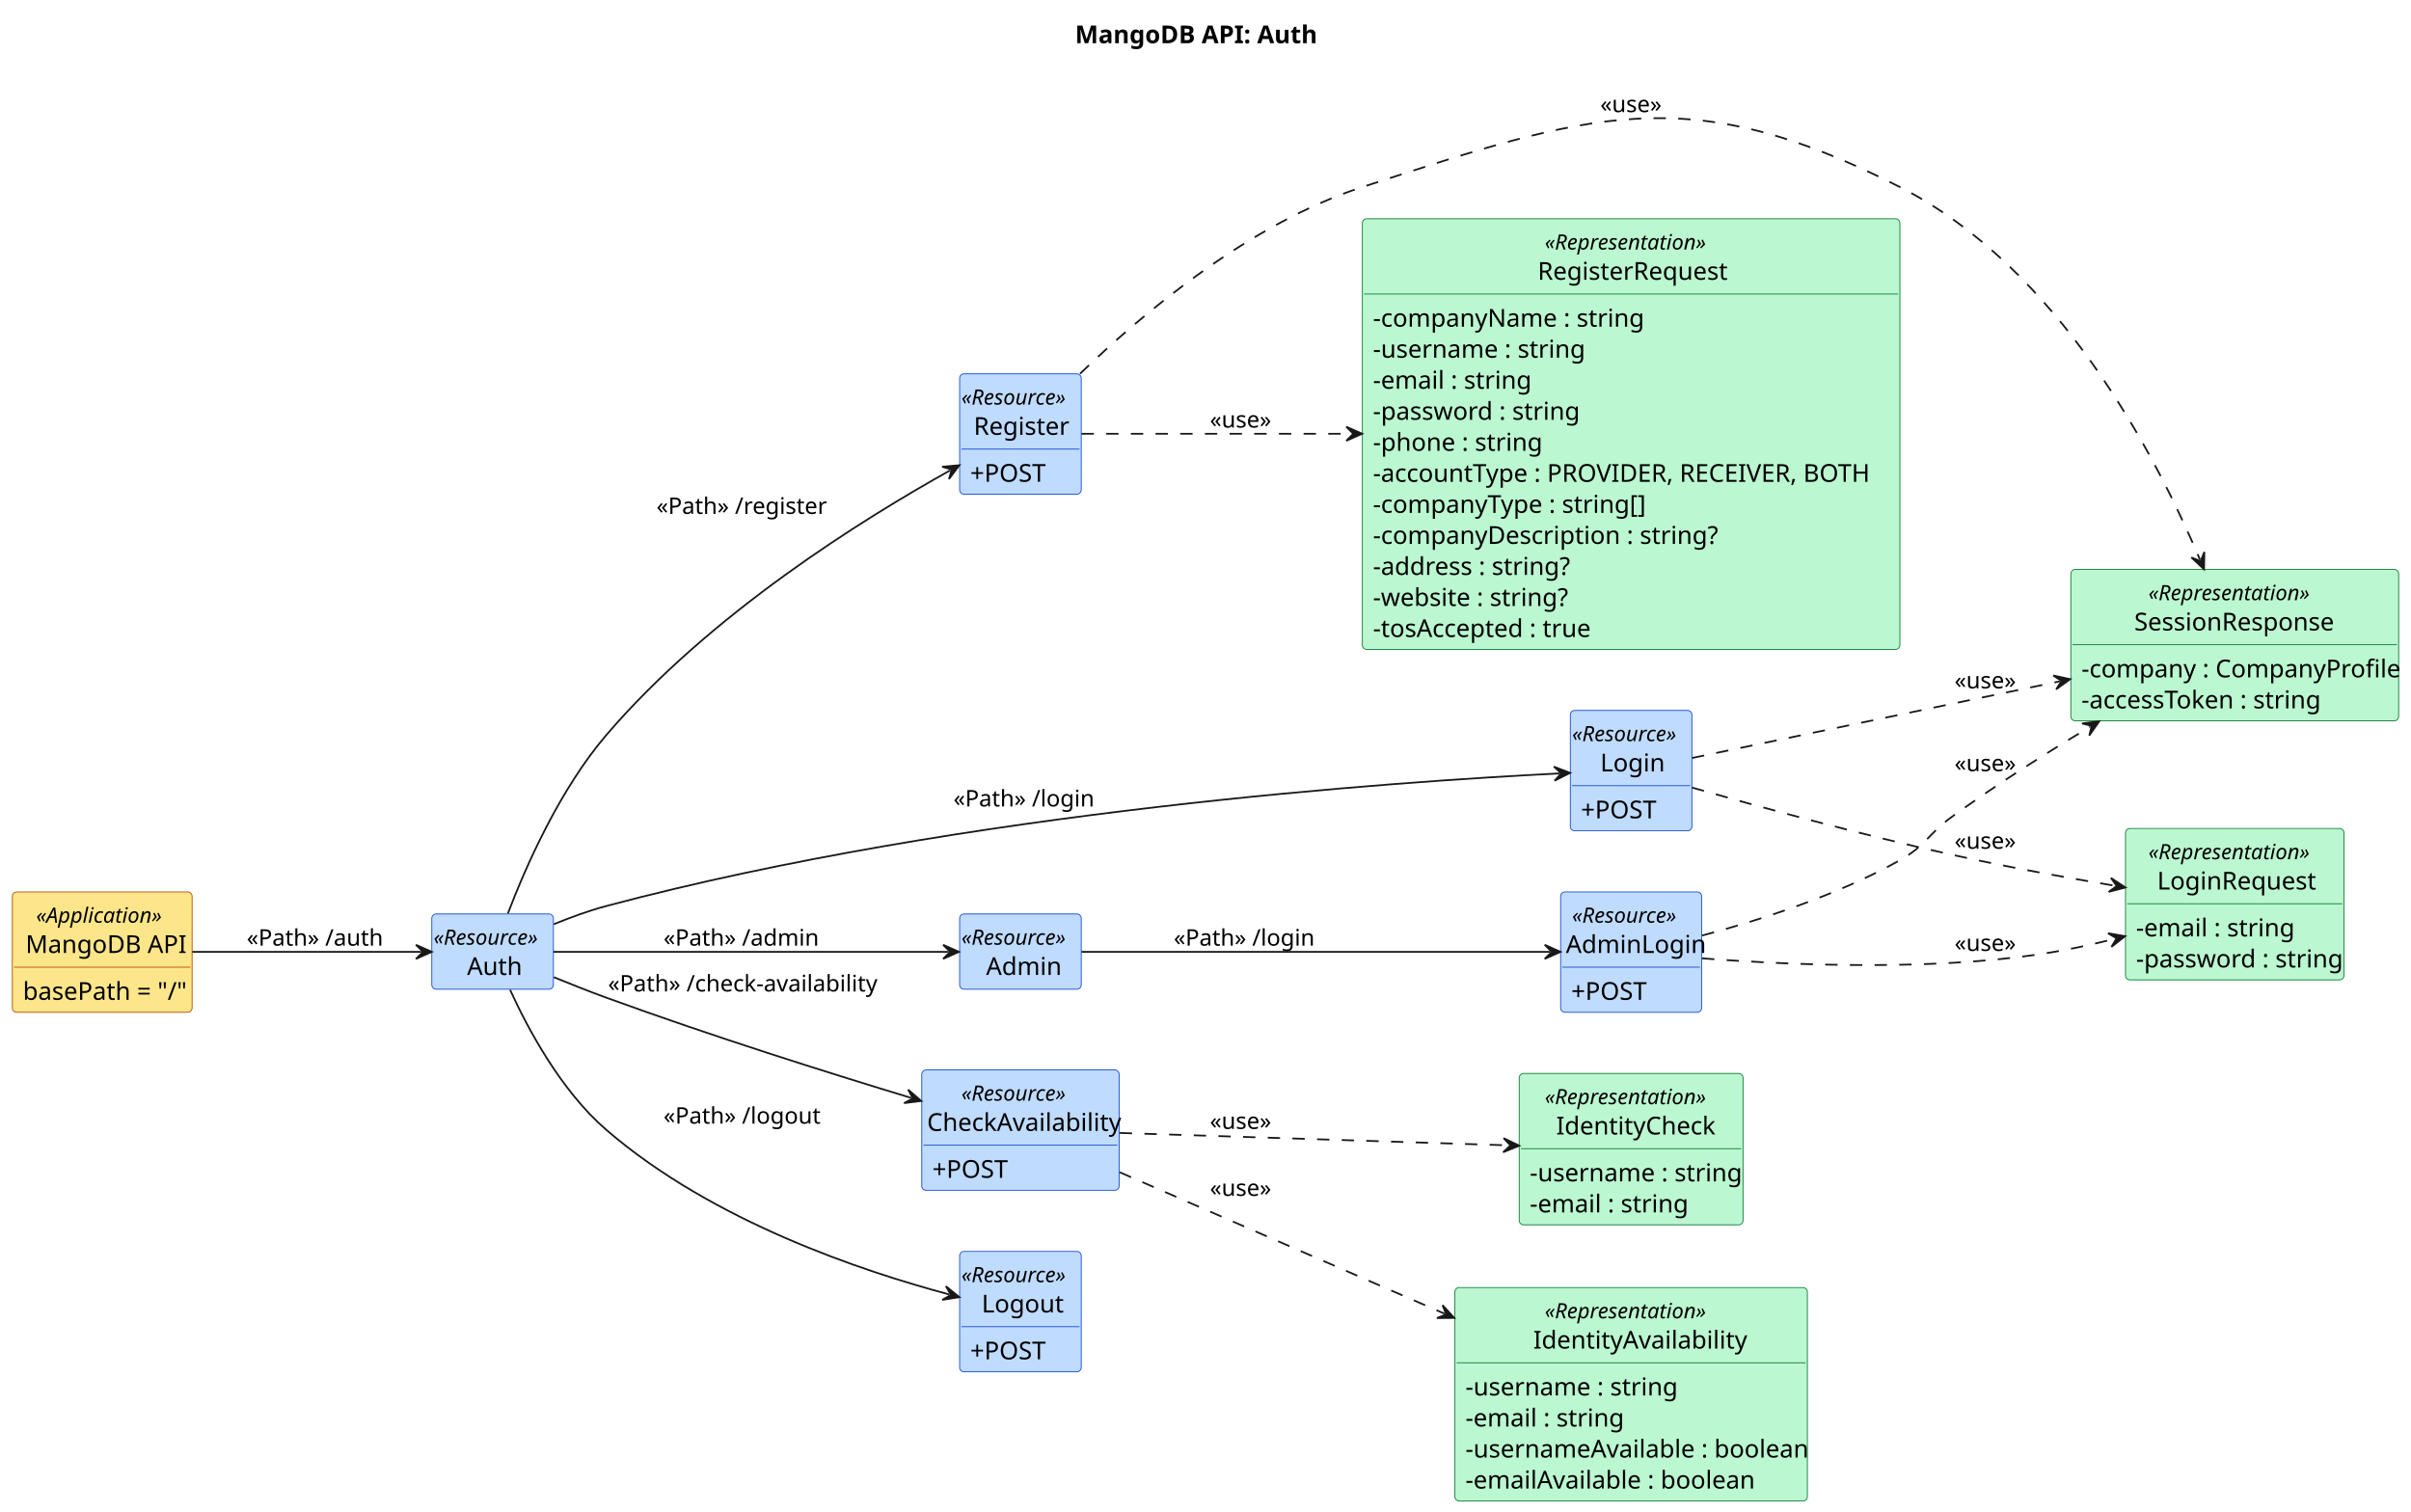
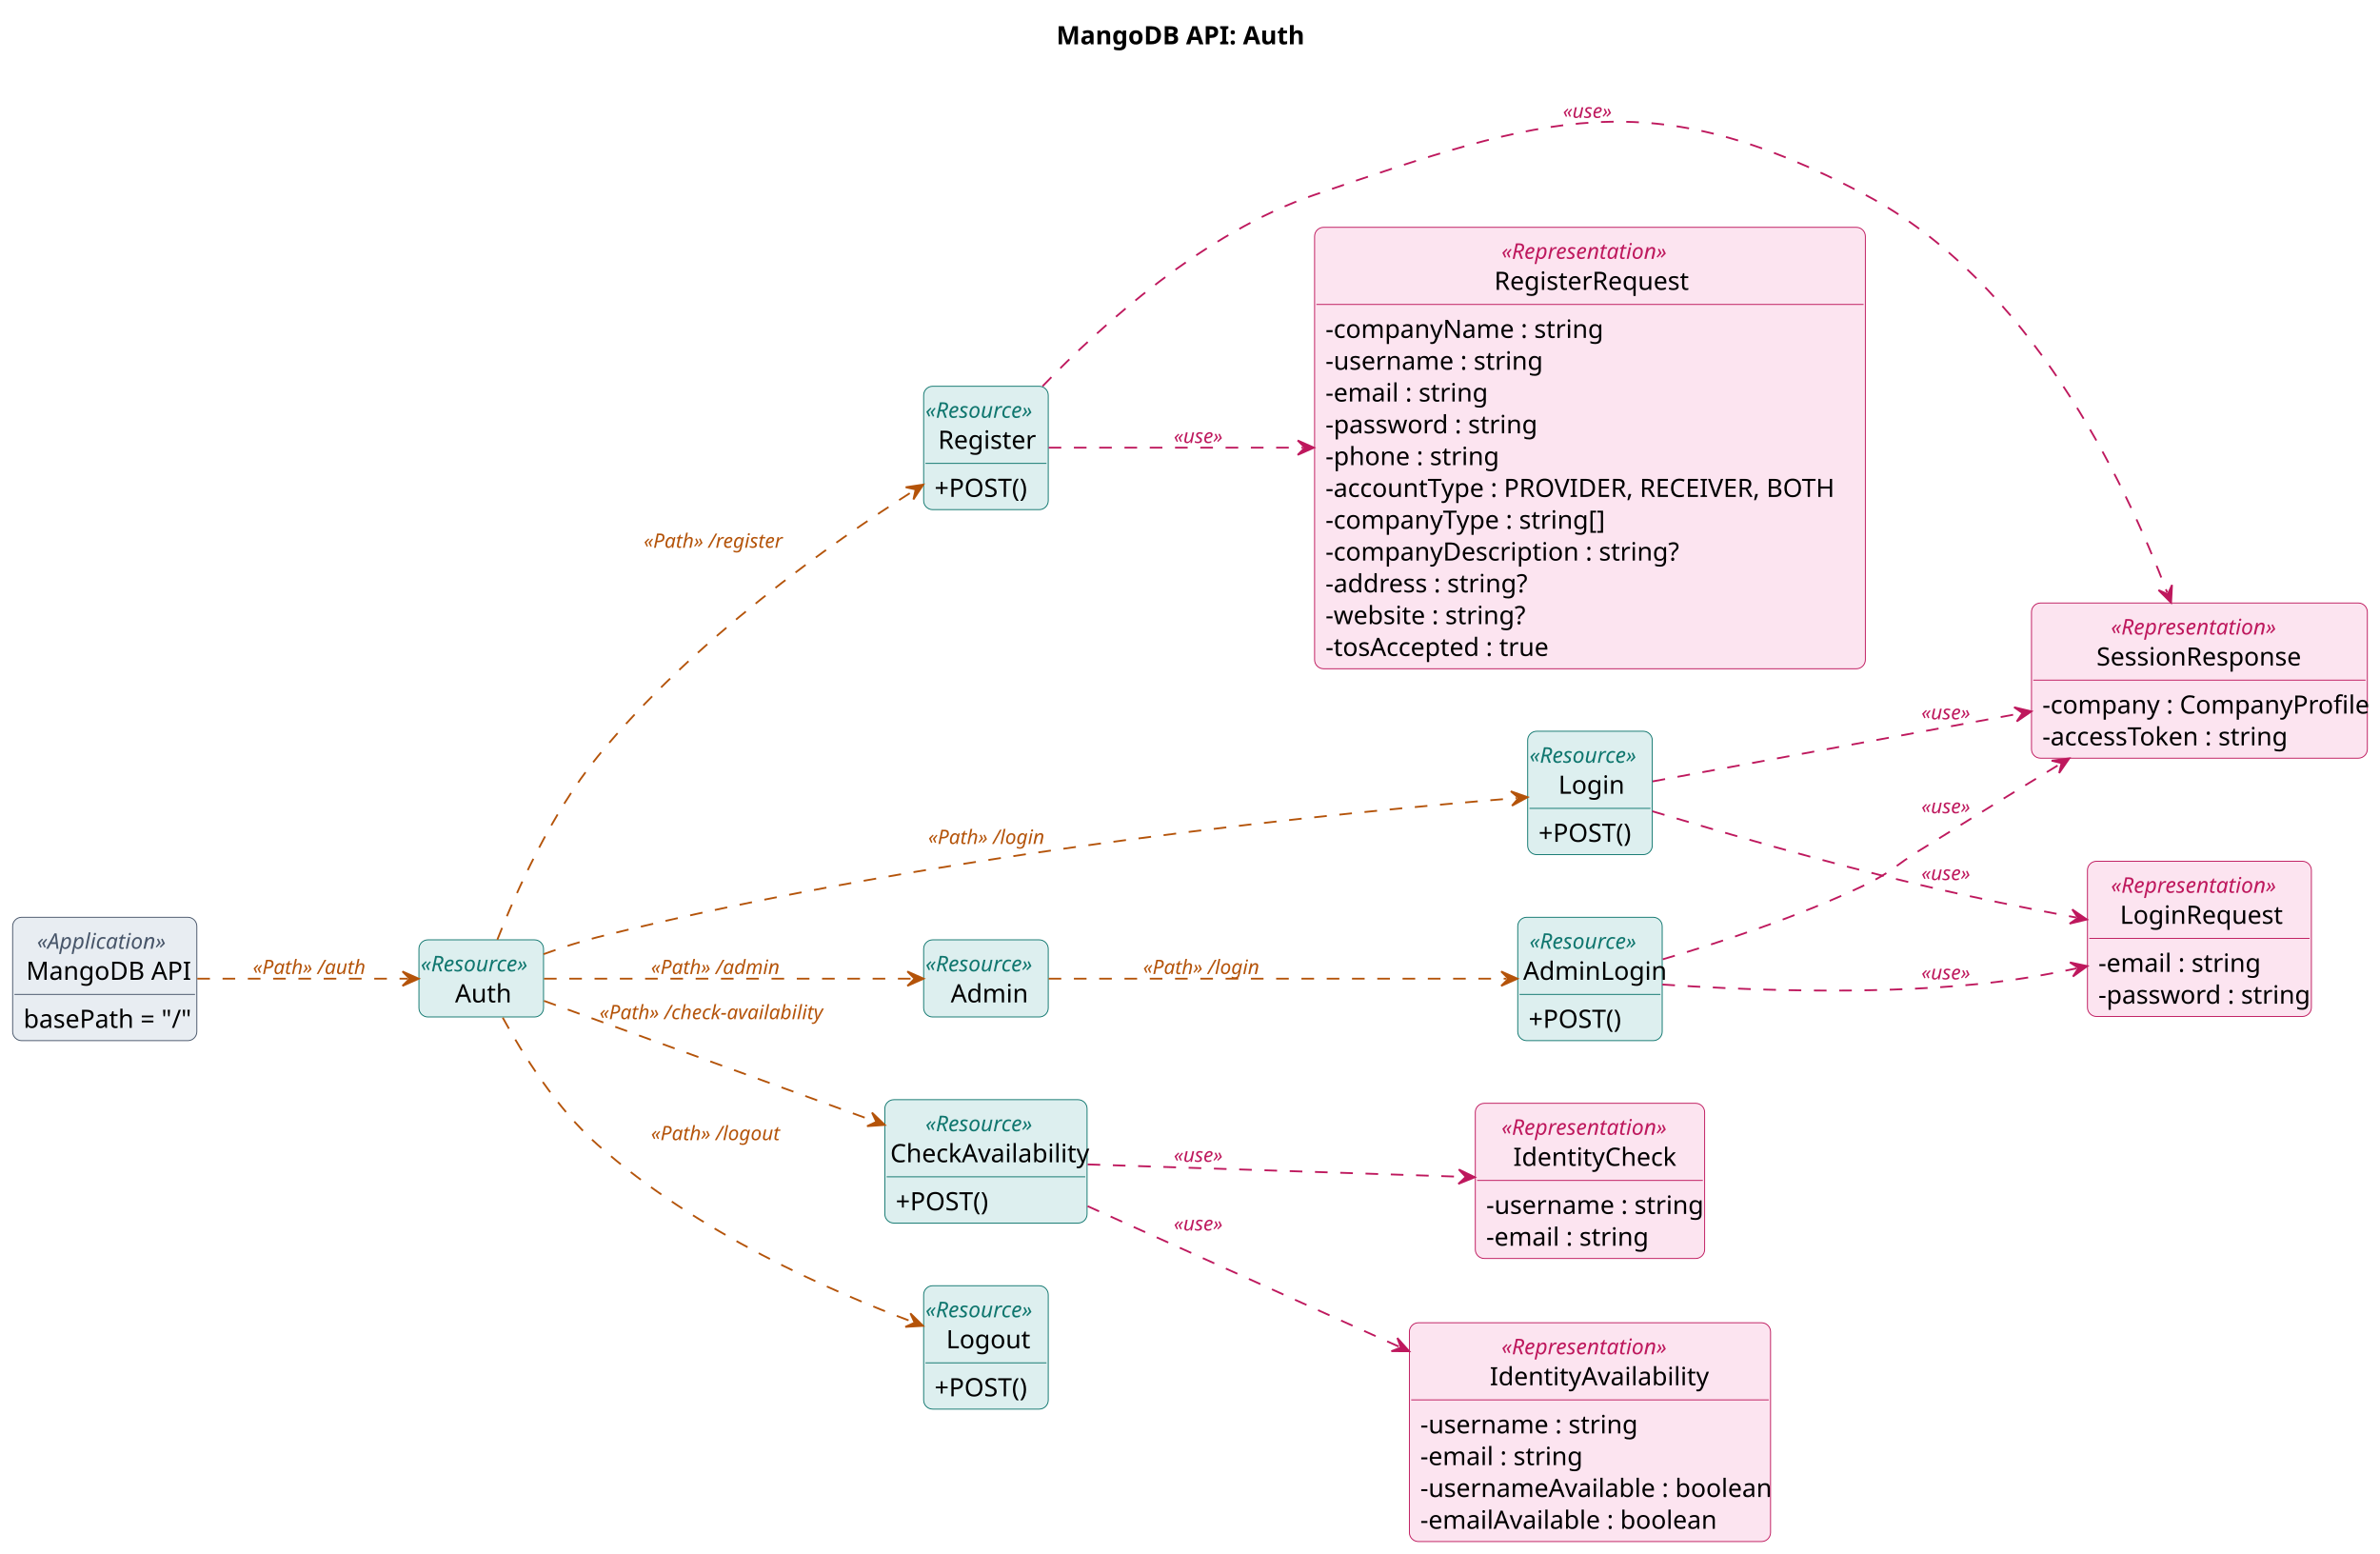
- <svg xmlns="http://www.w3.org/2000/svg" contentStyleType="text/css" height="858px" preserveAspectRatio="none" style="width:1368px;height:858px;background:#FFFFFF;" version="1.1" viewBox="0 0 1368 858" width="1368px" zoomAndPan="magnify">
+ <svg xmlns="http://www.w3.org/2000/svg" contentStyleType="text/css" height="860px" preserveAspectRatio="none" style="width:1318px;height:860px;background:#FFFFFF;" version="1.1" viewBox="0 0 1318 860" width="1318px" zoomAndPan="magnify">
  <defs />
  <g>
-     <text fill="#000000" font-family="sans-serif" font-size="14" font-weight="bold" lengthAdjust="spacing" textLength="134" x="610" y="24.533">MangoDB API: Auth</text>
+     <text fill="#000000" font-family="sans-serif" font-size="14" font-weight="bold" lengthAdjust="spacing" textLength="134" x="585" y="24.533">MangoDB API: Auth</text>
    <g id="elem_API">
-       <rect codeLine="15" fill="#FDE68A" height="68.312" id="API" rx="2.5" ry="2.5" style="stroke:#B45309;stroke-width:0.5;" width="102" x="7" y="506.139" />
-       <text fill="#000000" font-family="sans-serif" font-size="12" font-style="italic" lengthAdjust="spacing" textLength="75" x="20.5" y="523.596">«Application»</text>
-       <text fill="#000000" font-family="sans-serif" font-size="14" lengthAdjust="spacing" textLength="87" x="14.5" y="540.766">MangoDB API</text>
-       <line style="stroke:#B45309;stroke-width:0.5;" x1="8" x2="108" y1="548.842" y2="548.842" />
-       <text fill="#000000" font-family="sans-serif" font-size="14" lengthAdjust="spacing" textLength="90" x="13" y="567.376">basePath = "/"</text>
+       <rect codeLine="23" fill="#E8EDF2" height="68.312" id="API" rx="5" ry="5" style="stroke:#475569;stroke-width:0.5;" width="102" x="7" y="507.859" />
+       <text fill="#475569" font-family="sans-serif" font-size="12" font-style="italic" lengthAdjust="spacing" textLength="75" x="20.5" y="525.316">«Application»</text>
+       <text fill="#000000" font-family="sans-serif" font-size="14" lengthAdjust="spacing" textLength="87" x="14.5" y="542.486">MangoDB API</text>
+       <line style="stroke:#475569;stroke-width:0.5;" x1="8" x2="108" y1="550.562" y2="550.562" />
+       <text fill="#000000" font-family="sans-serif" font-size="14" lengthAdjust="spacing" textLength="90" x="13" y="569.096">basePath = "/"</text>
    </g>
    <g id="elem_Auth">
-       <rect codeLine="18" fill="#BFDBFE" height="42.703" id="Auth" rx="2.5" ry="2.5" style="stroke:#1D4ED8;stroke-width:0.5;" width="69" x="245" y="518.639" />
-       <text fill="#000000" font-family="sans-serif" font-size="12" font-style="italic" lengthAdjust="spacing" textLength="67" x="246" y="536.096">«Resource»</text>
-       <text fill="#000000" font-family="sans-serif" font-size="14" lengthAdjust="spacing" textLength="29" x="265" y="553.266">Auth</text>
+       <rect codeLine="26" fill="#DDEFEF" height="42.703" id="Auth" rx="5" ry="5" style="stroke:#0F766E;stroke-width:0.5;" width="69" x="232" y="520.359" />
+       <text fill="#0F766E" font-family="sans-serif" font-size="12" font-style="italic" lengthAdjust="spacing" textLength="67" x="233" y="537.816">«Resource»</text>
+       <text fill="#000000" font-family="sans-serif" font-size="14" lengthAdjust="spacing" textLength="29" x="252" y="554.986">Auth</text>
    </g>
    <g id="elem_Register">
-       <rect codeLine="19" fill="#BFDBFE" height="68.312" id="Register" rx="2.5" ry="2.5" style="stroke:#1D4ED8;stroke-width:0.5;" width="69" x="544.5" y="212.139" />
-       <text fill="#000000" font-family="sans-serif" font-size="12" font-style="italic" lengthAdjust="spacing" textLength="67" x="545.5" y="229.596">«Resource»</text>
-       <text fill="#000000" font-family="sans-serif" font-size="14" lengthAdjust="spacing" textLength="53" x="552.5" y="246.766">Register</text>
-       <line style="stroke:#1D4ED8;stroke-width:0.5;" x1="545.5" x2="612.5" y1="254.843" y2="254.843" />
-       <text fill="#000000" font-family="sans-serif" font-size="14" lengthAdjust="spacing" textLength="46" x="550.5" y="273.376">+POST</text>
+       <rect codeLine="27" fill="#DDEFEF" height="68.312" id="Register" rx="5" ry="5" style="stroke:#0F766E;stroke-width:0.5;" width="69" x="511.5" y="213.859" />
+       <text fill="#0F766E" font-family="sans-serif" font-size="12" font-style="italic" lengthAdjust="spacing" textLength="67" x="512.5" y="231.316">«Resource»</text>
+       <text fill="#000000" font-family="sans-serif" font-size="14" lengthAdjust="spacing" textLength="53" x="519.5" y="248.486">Register</text>
+       <line style="stroke:#0F766E;stroke-width:0.5;" x1="512.5" x2="579.5" y1="256.562" y2="256.562" />
+       <text fill="#000000" font-family="sans-serif" font-size="14" lengthAdjust="spacing" textLength="56" x="517.5" y="275.096">+POST()</text>
    </g>
    <g id="elem_Login">
-       <rect codeLine="22" fill="#BFDBFE" height="68.312" id="Login" rx="2.5" ry="2.5" style="stroke:#1D4ED8;stroke-width:0.5;" width="69" x="891" y="403.139" />
-       <text fill="#000000" font-family="sans-serif" font-size="12" font-style="italic" lengthAdjust="spacing" textLength="67" x="892" y="420.596">«Resource»</text>
-       <text fill="#000000" font-family="sans-serif" font-size="14" lengthAdjust="spacing" textLength="35" x="908" y="437.766">Login</text>
-       <line style="stroke:#1D4ED8;stroke-width:0.5;" x1="892" x2="959" y1="445.842" y2="445.842" />
-       <text fill="#000000" font-family="sans-serif" font-size="14" lengthAdjust="spacing" textLength="46" x="897" y="464.376">+POST</text>
+       <rect codeLine="30" fill="#DDEFEF" height="68.312" id="Login" rx="5" ry="5" style="stroke:#0F766E;stroke-width:0.5;" width="69" x="846" y="404.859" />
+       <text fill="#0F766E" font-family="sans-serif" font-size="12" font-style="italic" lengthAdjust="spacing" textLength="67" x="847" y="422.316">«Resource»</text>
+       <text fill="#000000" font-family="sans-serif" font-size="14" lengthAdjust="spacing" textLength="35" x="863" y="439.486">Login</text>
+       <line style="stroke:#0F766E;stroke-width:0.5;" x1="847" x2="914" y1="447.562" y2="447.562" />
+       <text fill="#000000" font-family="sans-serif" font-size="14" lengthAdjust="spacing" textLength="56" x="852" y="466.096">+POST()</text>
    </g>
    <g id="elem_AdminAuth">
-       <rect codeLine="25" fill="#BFDBFE" height="42.703" id="AdminAuth" rx="2.5" ry="2.5" style="stroke:#1D4ED8;stroke-width:0.5;" width="69" x="544.5" y="518.639" />
-       <text fill="#000000" font-family="sans-serif" font-size="12" font-style="italic" lengthAdjust="spacing" textLength="67" x="545.5" y="536.096">«Resource»</text>
-       <text fill="#000000" font-family="sans-serif" font-size="14" lengthAdjust="spacing" textLength="39" x="559.5" y="553.266">Admin</text>
+       <rect codeLine="33" fill="#DDEFEF" height="42.703" id="AdminAuth" rx="5" ry="5" style="stroke:#0F766E;stroke-width:0.5;" width="69" x="511.5" y="520.359" />
+       <text fill="#0F766E" font-family="sans-serif" font-size="12" font-style="italic" lengthAdjust="spacing" textLength="67" x="512.5" y="537.816">«Resource»</text>
+       <text fill="#000000" font-family="sans-serif" font-size="14" lengthAdjust="spacing" textLength="39" x="526.5" y="554.986">Admin</text>
    </g>
    <g id="elem_AdminLogin">
-       <rect codeLine="26" fill="#BFDBFE" height="68.312" id="AdminLogin" rx="2.5" ry="2.5" style="stroke:#1D4ED8;stroke-width:0.5;" width="80" x="885.5" y="506.139" />
-       <text fill="#000000" font-family="sans-serif" font-size="12" font-style="italic" lengthAdjust="spacing" textLength="67" x="892" y="523.596">«Resource»</text>
-       <text fill="#000000" font-family="sans-serif" font-size="14" lengthAdjust="spacing" textLength="74" x="888.5" y="540.766">AdminLogin</text>
-       <line style="stroke:#1D4ED8;stroke-width:0.5;" x1="886.5" x2="964.5" y1="548.842" y2="548.842" />
-       <text fill="#000000" font-family="sans-serif" font-size="14" lengthAdjust="spacing" textLength="46" x="891.5" y="567.376">+POST</text>
+       <rect codeLine="34" fill="#DDEFEF" height="68.312" id="AdminLogin" rx="5" ry="5" style="stroke:#0F766E;stroke-width:0.5;" width="80" x="840.5" y="507.859" />
+       <text fill="#0F766E" font-family="sans-serif" font-size="12" font-style="italic" lengthAdjust="spacing" textLength="67" x="847" y="525.316">«Resource»</text>
+       <text fill="#000000" font-family="sans-serif" font-size="14" lengthAdjust="spacing" textLength="74" x="843.5" y="542.486">AdminLogin</text>
+       <line style="stroke:#0F766E;stroke-width:0.5;" x1="841.5" x2="919.5" y1="550.562" y2="550.562" />
+       <text fill="#000000" font-family="sans-serif" font-size="14" lengthAdjust="spacing" textLength="56" x="846.5" y="569.096">+POST()</text>
    </g>
    <g id="elem_CheckAvailability">
-       <rect codeLine="29" fill="#BFDBFE" height="68.312" id="CheckAvailability" rx="2.5" ry="2.5" style="stroke:#1D4ED8;stroke-width:0.5;" width="112" x="523" y="607.139" />
-       <text fill="#000000" font-family="sans-serif" font-size="12" font-style="italic" lengthAdjust="spacing" textLength="67" x="545.5" y="624.596">«Resource»</text>
-       <text fill="#000000" font-family="sans-serif" font-size="14" lengthAdjust="spacing" textLength="106" x="526" y="641.766">CheckAvailability</text>
-       <line style="stroke:#1D4ED8;stroke-width:0.5;" x1="524" x2="634" y1="649.842" y2="649.842" />
-       <text fill="#000000" font-family="sans-serif" font-size="14" lengthAdjust="spacing" textLength="46" x="529" y="668.376">+POST</text>
+       <rect codeLine="37" fill="#DDEFEF" height="68.312" id="CheckAvailability" rx="5" ry="5" style="stroke:#0F766E;stroke-width:0.5;" width="112" x="490" y="608.859" />
+       <text fill="#0F766E" font-family="sans-serif" font-size="12" font-style="italic" lengthAdjust="spacing" textLength="67" x="512.5" y="626.316">«Resource»</text>
+       <text fill="#000000" font-family="sans-serif" font-size="14" lengthAdjust="spacing" textLength="106" x="493" y="643.486">CheckAvailability</text>
+       <line style="stroke:#0F766E;stroke-width:0.5;" x1="491" x2="601" y1="651.562" y2="651.562" />
+       <text fill="#000000" font-family="sans-serif" font-size="14" lengthAdjust="spacing" textLength="56" x="496" y="670.096">+POST()</text>
    </g>
    <g id="elem_Logout">
-       <rect codeLine="32" fill="#BFDBFE" height="68.312" id="Logout" rx="2.5" ry="2.5" style="stroke:#1D4ED8;stroke-width:0.5;" width="69" x="544.5" y="710.139" />
-       <text fill="#000000" font-family="sans-serif" font-size="12" font-style="italic" lengthAdjust="spacing" textLength="67" x="545.5" y="727.596">«Resource»</text>
-       <text fill="#000000" font-family="sans-serif" font-size="14" lengthAdjust="spacing" textLength="44" x="557" y="744.766">Logout</text>
-       <line style="stroke:#1D4ED8;stroke-width:0.5;" x1="545.5" x2="612.5" y1="752.842" y2="752.842" />
-       <text fill="#000000" font-family="sans-serif" font-size="14" lengthAdjust="spacing" textLength="46" x="550.5" y="771.376">+POST</text>
+       <rect codeLine="40" fill="#DDEFEF" height="68.312" id="Logout" rx="5" ry="5" style="stroke:#0F766E;stroke-width:0.5;" width="69" x="511.5" y="711.859" />
+       <text fill="#0F766E" font-family="sans-serif" font-size="12" font-style="italic" lengthAdjust="spacing" textLength="67" x="512.5" y="729.316">«Resource»</text>
+       <text fill="#000000" font-family="sans-serif" font-size="14" lengthAdjust="spacing" textLength="44" x="524" y="746.486">Logout</text>
+       <line style="stroke:#0F766E;stroke-width:0.5;" x1="512.5" x2="579.5" y1="754.562" y2="754.562" />
+       <text fill="#000000" font-family="sans-serif" font-size="14" lengthAdjust="spacing" textLength="56" x="517.5" y="773.096">+POST()</text>
    </g>
    <g id="elem_RegisterRequestRep">
-       <rect codeLine="35" fill="#BBF7D0" height="244.406" id="RegisterRequestRep" rx="2.5" ry="2.5" style="stroke:#15803D;stroke-width:0.5;" width="305" x="773" y="124.139" />
-       <text fill="#000000" font-family="sans-serif" font-size="12" font-style="italic" lengthAdjust="spacing" textLength="98" x="876.5" y="141.596">«Representation»</text>
-       <text fill="#000000" font-family="sans-serif" font-size="14" lengthAdjust="spacing" textLength="106" x="872.5" y="158.766">RegisterRequest</text>
-       <line style="stroke:#15803D;stroke-width:0.5;" x1="774" x2="1077" y1="166.843" y2="166.843" />
-       <text fill="#000000" font-family="sans-serif" font-size="14" lengthAdjust="spacing" textLength="145" x="779" y="185.376">-companyName : string</text>
-       <text fill="#000000" font-family="sans-serif" font-size="14" lengthAdjust="spacing" textLength="115" x="779" y="202.985">-username : string</text>
-       <text fill="#000000" font-family="sans-serif" font-size="14" lengthAdjust="spacing" textLength="85" x="779" y="220.595">-email : string</text>
-       <text fill="#000000" font-family="sans-serif" font-size="14" lengthAdjust="spacing" textLength="112" x="779" y="238.204">-password : string</text>
-       <text fill="#000000" font-family="sans-serif" font-size="14" lengthAdjust="spacing" textLength="92" x="779" y="255.813">-phone : string</text>
-       <text fill="#000000" font-family="sans-serif" font-size="14" lengthAdjust="spacing" textLength="293" x="779" y="273.423">-accountType : PROVIDER, RECEIVER, BOTH</text>
-       <text fill="#000000" font-family="sans-serif" font-size="14" lengthAdjust="spacing" textLength="149" x="779" y="291.032">-companyType : string[]</text>
-       <text fill="#000000" font-family="sans-serif" font-size="14" lengthAdjust="spacing" textLength="188" x="779" y="308.641">-companyDescription : string?</text>
-       <text fill="#000000" font-family="sans-serif" font-size="14" lengthAdjust="spacing" textLength="111" x="779" y="326.251">-address : string?</text>
-       <text fill="#000000" font-family="sans-serif" font-size="14" lengthAdjust="spacing" textLength="107" x="779" y="343.86">-website : string?</text>
-       <text fill="#000000" font-family="sans-serif" font-size="14" lengthAdjust="spacing" textLength="120" x="779" y="361.469">-tosAccepted : true</text>
+       <rect codeLine="43" fill="#FCE4F0" height="244.406" id="RegisterRequestRep" rx="5" ry="5" style="stroke:#BE185D;stroke-width:0.5;" width="305" x="728" y="125.859" />
+       <text fill="#BE185D" font-family="sans-serif" font-size="12" font-style="italic" lengthAdjust="spacing" textLength="98" x="831.5" y="143.316">«Representation»</text>
+       <text fill="#000000" font-family="sans-serif" font-size="14" lengthAdjust="spacing" textLength="106" x="827.5" y="160.486">RegisterRequest</text>
+       <line style="stroke:#BE185D;stroke-width:0.5;" x1="729" x2="1032" y1="168.562" y2="168.562" />
+       <text fill="#000000" font-family="sans-serif" font-size="14" lengthAdjust="spacing" textLength="145" x="734" y="187.096">-companyName : string</text>
+       <text fill="#000000" font-family="sans-serif" font-size="14" lengthAdjust="spacing" textLength="115" x="734" y="204.705">-username : string</text>
+       <text fill="#000000" font-family="sans-serif" font-size="14" lengthAdjust="spacing" textLength="85" x="734" y="222.315">-email : string</text>
+       <text fill="#000000" font-family="sans-serif" font-size="14" lengthAdjust="spacing" textLength="112" x="734" y="239.924">-password : string</text>
+       <text fill="#000000" font-family="sans-serif" font-size="14" lengthAdjust="spacing" textLength="92" x="734" y="257.533">-phone : string</text>
+       <text fill="#000000" font-family="sans-serif" font-size="14" lengthAdjust="spacing" textLength="293" x="734" y="275.143">-accountType : PROVIDER, RECEIVER, BOTH</text>
+       <text fill="#000000" font-family="sans-serif" font-size="14" lengthAdjust="spacing" textLength="149" x="734" y="292.752">-companyType : string[]</text>
+       <text fill="#000000" font-family="sans-serif" font-size="14" lengthAdjust="spacing" textLength="188" x="734" y="310.361">-companyDescription : string?</text>
+       <text fill="#000000" font-family="sans-serif" font-size="14" lengthAdjust="spacing" textLength="111" x="734" y="327.971">-address : string?</text>
+       <text fill="#000000" font-family="sans-serif" font-size="14" lengthAdjust="spacing" textLength="107" x="734" y="345.58">-website : string?</text>
+       <text fill="#000000" font-family="sans-serif" font-size="14" lengthAdjust="spacing" textLength="120" x="734" y="363.19">-tosAccepted : true</text>
    </g>
    <g id="elem_SessionResponseRep">
-       <rect codeLine="48" fill="#BBF7D0" height="85.922" id="SessionResponseRep" rx="2.5" ry="2.5" style="stroke:#15803D;stroke-width:0.5;" width="186" x="1175" y="323.139" />
-       <text fill="#000000" font-family="sans-serif" font-size="12" font-style="italic" lengthAdjust="spacing" textLength="98" x="1219" y="340.596">«Representation»</text>
-       <text fill="#000000" font-family="sans-serif" font-size="14" lengthAdjust="spacing" textLength="114" x="1211" y="357.766">SessionResponse</text>
-       <line style="stroke:#15803D;stroke-width:0.5;" x1="1176" x2="1360" y1="365.842" y2="365.842" />
-       <text fill="#000000" font-family="sans-serif" font-size="14" lengthAdjust="spacing" textLength="174" x="1181" y="384.376">-company : CompanyProfile</text>
-       <text fill="#000000" font-family="sans-serif" font-size="14" lengthAdjust="spacing" textLength="136" x="1181" y="401.985">-accessToken : string</text>
+       <rect codeLine="56" fill="#FCE4F0" height="85.922" id="SessionResponseRep" rx="5" ry="5" style="stroke:#BE185D;stroke-width:0.5;" width="186" x="1125" y="333.859" />
+       <text fill="#BE185D" font-family="sans-serif" font-size="12" font-style="italic" lengthAdjust="spacing" textLength="98" x="1169" y="351.316">«Representation»</text>
+       <text fill="#000000" font-family="sans-serif" font-size="14" lengthAdjust="spacing" textLength="114" x="1161" y="368.486">SessionResponse</text>
+       <line style="stroke:#BE185D;stroke-width:0.5;" x1="1126" x2="1310" y1="376.562" y2="376.562" />
+       <text fill="#000000" font-family="sans-serif" font-size="14" lengthAdjust="spacing" textLength="174" x="1131" y="395.096">-company : CompanyProfile</text>
+       <text fill="#000000" font-family="sans-serif" font-size="14" lengthAdjust="spacing" textLength="136" x="1131" y="412.705">-accessToken : string</text>
    </g>
    <g id="elem_LoginRequestRep">
-       <rect codeLine="52" fill="#BBF7D0" height="85.922" id="LoginRequestRep" rx="2.5" ry="2.5" style="stroke:#15803D;stroke-width:0.5;" width="124" x="1206" y="470.139" />
-       <text fill="#000000" font-family="sans-serif" font-size="12" font-style="italic" lengthAdjust="spacing" textLength="98" x="1219" y="487.596">«Representation»</text>
-       <text fill="#000000" font-family="sans-serif" font-size="14" lengthAdjust="spacing" textLength="88" x="1224" y="504.766">LoginRequest</text>
-       <line style="stroke:#15803D;stroke-width:0.5;" x1="1207" x2="1329" y1="512.842" y2="512.842" />
-       <text fill="#000000" font-family="sans-serif" font-size="14" lengthAdjust="spacing" textLength="85" x="1212" y="531.376">-email : string</text>
-       <text fill="#000000" font-family="sans-serif" font-size="14" lengthAdjust="spacing" textLength="112" x="1212" y="548.985">-password : string</text>
+       <rect codeLine="60" fill="#FCE4F0" height="85.922" id="LoginRequestRep" rx="5" ry="5" style="stroke:#BE185D;stroke-width:0.5;" width="124" x="1156" y="476.859" />
+       <text fill="#BE185D" font-family="sans-serif" font-size="12" font-style="italic" lengthAdjust="spacing" textLength="98" x="1169" y="494.316">«Representation»</text>
+       <text fill="#000000" font-family="sans-serif" font-size="14" lengthAdjust="spacing" textLength="88" x="1174" y="511.486">LoginRequest</text>
+       <line style="stroke:#BE185D;stroke-width:0.5;" x1="1157" x2="1279" y1="519.562" y2="519.562" />
+       <text fill="#000000" font-family="sans-serif" font-size="14" lengthAdjust="spacing" textLength="85" x="1162" y="538.096">-email : string</text>
+       <text fill="#000000" font-family="sans-serif" font-size="14" lengthAdjust="spacing" textLength="112" x="1162" y="555.705">-password : string</text>
    </g>
    <g id="elem_IdentityCheckRep">
-       <rect codeLine="56" fill="#BBF7D0" height="85.922" id="IdentityCheckRep" rx="2.5" ry="2.5" style="stroke:#15803D;stroke-width:0.5;" width="127" x="862" y="609.139" />
-       <text fill="#000000" font-family="sans-serif" font-size="12" font-style="italic" lengthAdjust="spacing" textLength="98" x="876.5" y="626.596">«Representation»</text>
-       <text fill="#000000" font-family="sans-serif" font-size="14" lengthAdjust="spacing" textLength="85" x="883" y="643.766">IdentityCheck</text>
-       <line style="stroke:#15803D;stroke-width:0.5;" x1="863" x2="988" y1="651.842" y2="651.842" />
-       <text fill="#000000" font-family="sans-serif" font-size="14" lengthAdjust="spacing" textLength="115" x="868" y="670.376">-username : string</text>
-       <text fill="#000000" font-family="sans-serif" font-size="14" lengthAdjust="spacing" textLength="85" x="868" y="687.985">-email : string</text>
+       <rect codeLine="64" fill="#FCE4F0" height="85.922" id="IdentityCheckRep" rx="5" ry="5" style="stroke:#BE185D;stroke-width:0.5;" width="127" x="817" y="610.859" />
+       <text fill="#BE185D" font-family="sans-serif" font-size="12" font-style="italic" lengthAdjust="spacing" textLength="98" x="831.5" y="628.316">«Representation»</text>
+       <text fill="#000000" font-family="sans-serif" font-size="14" lengthAdjust="spacing" textLength="85" x="838" y="645.486">IdentityCheck</text>
+       <line style="stroke:#BE185D;stroke-width:0.5;" x1="818" x2="943" y1="653.562" y2="653.562" />
+       <text fill="#000000" font-family="sans-serif" font-size="14" lengthAdjust="spacing" textLength="115" x="823" y="672.096">-username : string</text>
+       <text fill="#000000" font-family="sans-serif" font-size="14" lengthAdjust="spacing" textLength="85" x="823" y="689.705">-email : string</text>
    </g>
    <g id="elem_IdentityAvailabilityRep">
-       <rect codeLine="60" fill="#BBF7D0" height="121.141" id="IdentityAvailabilityRep" rx="2.5" ry="2.5" style="stroke:#15803D;stroke-width:0.5;" width="200" x="825.5" y="730.639" />
-       <text fill="#000000" font-family="sans-serif" font-size="12" font-style="italic" lengthAdjust="spacing" textLength="98" x="876.5" y="748.096">«Representation»</text>
-       <text fill="#000000" font-family="sans-serif" font-size="14" lengthAdjust="spacing" textLength="111" x="870" y="765.266">IdentityAvailability</text>
-       <line style="stroke:#15803D;stroke-width:0.5;" x1="826.5" x2="1024.5" y1="773.342" y2="773.342" />
-       <text fill="#000000" font-family="sans-serif" font-size="14" lengthAdjust="spacing" textLength="115" x="831.5" y="791.876">-username : string</text>
-       <text fill="#000000" font-family="sans-serif" font-size="14" lengthAdjust="spacing" textLength="85" x="831.5" y="809.485">-email : string</text>
-       <text fill="#000000" font-family="sans-serif" font-size="14" lengthAdjust="spacing" textLength="188" x="831.5" y="827.095">-usernameAvailable : boolean</text>
-       <text fill="#000000" font-family="sans-serif" font-size="14" lengthAdjust="spacing" textLength="158" x="831.5" y="844.704">-emailAvailable : boolean</text>
+       <rect codeLine="68" fill="#FCE4F0" height="121.141" id="IdentityAvailabilityRep" rx="5" ry="5" style="stroke:#BE185D;stroke-width:0.5;" width="200" x="780.5" y="732.359" />
+       <text fill="#BE185D" font-family="sans-serif" font-size="12" font-style="italic" lengthAdjust="spacing" textLength="98" x="831.5" y="749.816">«Representation»</text>
+       <text fill="#000000" font-family="sans-serif" font-size="14" lengthAdjust="spacing" textLength="111" x="825" y="766.986">IdentityAvailability</text>
+       <line style="stroke:#BE185D;stroke-width:0.5;" x1="781.5" x2="979.5" y1="775.062" y2="775.062" />
+       <text fill="#000000" font-family="sans-serif" font-size="14" lengthAdjust="spacing" textLength="115" x="786.5" y="793.596">-username : string</text>
+       <text fill="#000000" font-family="sans-serif" font-size="14" lengthAdjust="spacing" textLength="85" x="786.5" y="811.205">-email : string</text>
+       <text fill="#000000" font-family="sans-serif" font-size="14" lengthAdjust="spacing" textLength="188" x="786.5" y="828.814">-usernameAvailable : boolean</text>
+       <text fill="#000000" font-family="sans-serif" font-size="14" lengthAdjust="spacing" textLength="158" x="786.5" y="846.424">-emailAvailable : boolean</text>
    </g>
    <g id="link_API_Auth">
-       <path codeLine="67" d="M109.08,540.139 C150.71,540.139 202.79,540.139 239,540.139 " fill="none" id="API-to-Auth" style="stroke:#181818;stroke-width:1.0;" />
-       <polygon fill="#181818" points="245,540.139,236,536.139,240,540.139,236,544.139,245,540.139" style="stroke:#181818;stroke-width:1.0;" />
-       <text fill="#000000" font-family="sans-serif" font-size="13" lengthAdjust="spacing" textLength="74" x="140" y="536.635">«Path» /auth</text>
+       <path codeLine="75" d="M109.25,541.859 C147.33,541.859 192.62,541.859 225.87,541.859 " fill="none" id="API-to-Auth" style="stroke:#B45309;stroke-width:1.0;stroke-dasharray:7.0,7.0;" />
+       <polygon fill="#B45309" points="231.87,541.859,222.87,537.859,226.87,541.859,222.87,545.859,231.87,541.859" style="stroke:#B45309;stroke-width:1.0;" />
+       <text fill="#B45309" font-family="sans-serif" font-size="11" font-style="italic" lengthAdjust="spacing" textLength="61" x="140" y="539.278">«Path» /auth</text>
    </g>
    <g id="link_Auth_Register">
-       <path codeLine="68" d="M288.19,518.329 C298.14,492.229 317.43,448.169 344,417.139 C403.07,348.159 489.931,294.363 539.121,266.913 " fill="none" id="Auth-to-Register" style="stroke:#181818;stroke-width:1.0;" />
-       <polygon fill="#181818" points="544.36,263.989,534.552,264.882,539.994,266.426,538.45,271.868,544.36,263.989" style="stroke:#181818;stroke-width:1.0;" />
-       <text fill="#000000" font-family="sans-serif" font-size="13" lengthAdjust="spacing" textLength="92" x="372.5" y="291.635">«Path» /register</text>
+       <path codeLine="76" d="M275.42,520.239 C285.6,494.329 305.1,450.459 331,418.859 C384.21,353.939 460.707,300.479 506.237,271.529 " fill="none" id="Auth-to-Register" style="stroke:#B45309;stroke-width:1.0;stroke-dasharray:7.0,7.0;" />
+       <polygon fill="#B45309" points="511.3,268.309,501.559,269.763,507.081,270.992,505.851,276.514,511.3,268.309" style="stroke:#B45309;stroke-width:1.0;" />
+       <text fill="#B45309" font-family="sans-serif" font-size="11" font-style="italic" lengthAdjust="spacing" textLength="78" x="356.5" y="303.278">«Path» /register</text>
    </g>
    <g id="link_Register_RegisterRequestRep">
-       <path codeLine="69" d="M613.66,246.139 C650.91,246.139 707.54,246.139 766.86,246.139 " fill="none" id="Register-to-RegisterRequestRep" style="stroke:#181818;stroke-width:1.0;stroke-dasharray:7.0,7.0;" />
-       <polygon fill="#181818" points="772.86,246.139,763.86,242.139,767.86,246.139,763.86,250.139,772.86,246.139" style="stroke:#181818;stroke-width:1.0;" />
-       <text fill="#000000" font-family="sans-serif" font-size="13" lengthAdjust="spacing" textLength="35" x="686.5" y="242.635">«use»</text>
+       <path codeLine="77" d="M580.71,247.859 C615.63,247.859 666.69,247.859 721.63,247.859 " fill="none" id="Register-to-RegisterRequestRep" style="stroke:#BE185D;stroke-width:1.0;stroke-dasharray:7.0,7.0;" />
+       <polygon fill="#BE185D" points="727.63,247.859,718.63,243.859,722.63,247.859,718.63,251.859,727.63,247.859" style="stroke:#BE185D;stroke-width:1.0;" />
+       <text fill="#BE185D" font-family="sans-serif" font-size="11" font-style="italic" lengthAdjust="spacing" textLength="30" x="650" y="245.278">«use»</text>
    </g>
    <g id="link_Register_SessionResponseRep">
-       <path codeLine="70" d="M612.83,212.059 C648.5,177.719 709.02,126.899 773,106.139 C901.94,64.299 957.21,44.609 1078,106.139 C1167.51,151.729 1222.237,256.226 1248.237,317.536 " fill="none" id="Register-to-SessionResponseRep" style="stroke:#181818;stroke-width:1.0;stroke-dasharray:7.0,7.0;" />
-       <polygon fill="#181818" points="1250.58,323.059,1250.749,313.212,1248.628,318.456,1243.384,316.335,1250.58,323.059" style="stroke:#181818;stroke-width:1.0;" />
-       <text fill="#000000" font-family="sans-serif" font-size="13" lengthAdjust="spacing" textLength="35" x="908" y="63.635">«use»</text>
+       <path codeLine="78" d="M577.35,213.829 C610.45,179.509 666.91,128.729 728,107.859 C856.28,64.039 913.11,44.609 1033,107.859 C1123.71,155.709 1176.068,265.045 1200.158,328.085 " fill="none" id="Register-to-SessionResponseRep" style="stroke:#BE185D;stroke-width:1.0;stroke-dasharray:7.0,7.0;" />
+       <polygon fill="#BE185D" points="1202.3,333.689,1202.824,323.854,1200.515,329.019,1195.351,326.71,1202.3,333.689" style="stroke:#BE185D;stroke-width:1.0;" />
+       <text fill="#BE185D" font-family="sans-serif" font-size="11" font-style="italic" lengthAdjust="spacing" textLength="30" x="865.5" y="65.278">«use»</text>
    </g>
    <g id="link_Auth_Login">
-       <path codeLine="71" d="M314.22,524.459 C323.69,520.579 334.1,516.779 344,514.139 C547.11,460.049 794.788,443.41 884.867,438.89 " fill="none" id="Auth-to-Login" style="stroke:#181818;stroke-width:1.0;" />
-       <polygon fill="#181818" points="890.86,438.589,881.671,435.045,885.866,438.84,882.072,443.035,890.86,438.589" style="stroke:#181818;stroke-width:1.0;" />
-       <text fill="#000000" font-family="sans-serif" font-size="13" lengthAdjust="spacing" textLength="76" x="541" y="457.635">«Path» /login</text>
+       <path codeLine="79" d="M301.05,528.269 C310.6,524.799 321.11,521.349 331,518.859 C522.56,470.729 753.559,448.832 839.98,441.852 " fill="none" id="Auth-to-Login" style="stroke:#B45309;stroke-width:1.0;stroke-dasharray:7.0,7.0;" />
+       <polygon fill="#B45309" points="845.96,441.369,836.667,438.107,840.976,441.772,837.311,446.081,845.96,441.369" style="stroke:#B45309;stroke-width:1.0;" />
+       <text fill="#B45309" font-family="sans-serif" font-size="11" font-style="italic" lengthAdjust="spacing" textLength="64" x="514" y="467.278">«Path» /login</text>
    </g>
    <g id="link_Login_LoginRequestRep">
-       <path codeLine="72" d="M960.08,446.929 C996.35,457.289 1055.95,473.699 1108,485.139 C1140.17,492.209 1170.381,497.704 1200.061,502.644 " fill="none" id="Login-to-LoginRequestRep" style="stroke:#181818;stroke-width:1.0;stroke-dasharray:7.0,7.0;" />
-       <polygon fill="#181818" points="1205.98,503.629,1197.759,498.206,1201.048,502.808,1196.445,506.097,1205.98,503.629" style="stroke:#181818;stroke-width:1.0;" />
-       <text fill="#000000" font-family="sans-serif" font-size="13" lengthAdjust="spacing" textLength="35" x="1109" y="481.635">«use»</text>
+       <path codeLine="80" d="M915.07,449.179 C951.34,460.119 1010.93,477.499 1063,489.859 C1093.34,497.069 1121.451,502.732 1149.781,508.002 " fill="none" id="Login-to-LoginRequestRep" style="stroke:#BE185D;stroke-width:1.0;stroke-dasharray:7.0,7.0;" />
+       <polygon fill="#BE185D" points="1155.68,509.099,1147.563,503.521,1150.764,508.185,1146.1,511.386,1155.68,509.099" style="stroke:#BE185D;stroke-width:1.0;" />
+       <text fill="#BE185D" font-family="sans-serif" font-size="11" font-style="italic" lengthAdjust="spacing" textLength="30" x="1064" y="487.278">«use»</text>
    </g>
    <g id="link_Login_SessionResponseRep">
-       <path codeLine="73" d="M960.08,430.139 C1009.49,419.829 1097.726,401.434 1168.776,386.624 " fill="none" id="Login-to-SessionResponseRep" style="stroke:#181818;stroke-width:1.0;stroke-dasharray:7.0,7.0;" />
-       <polygon fill="#181818" points="1174.65,385.399,1165.023,383.32,1169.755,386.42,1166.656,391.152,1174.65,385.399" style="stroke:#181818;stroke-width:1.0;" />
-       <text fill="#000000" font-family="sans-serif" font-size="13" lengthAdjust="spacing" textLength="35" x="1109" y="390.635">«use»</text>
+       <path codeLine="81" d="M915.21,432.629 C963.81,423.649 1049.48,407.82 1119.06,394.96 " fill="none" id="Login-to-SessionResponseRep" style="stroke:#BE185D;stroke-width:1.0;stroke-dasharray:7.0,7.0;" />
+       <polygon fill="#BE185D" points="1124.96,393.869,1115.383,391.572,1120.043,394.778,1116.837,399.438,1124.96,393.869" style="stroke:#BE185D;stroke-width:1.0;" />
+       <text fill="#BE185D" font-family="sans-serif" font-size="11" font-style="italic" lengthAdjust="spacing" textLength="30" x="1064" y="398.278">«use»</text>
    </g>
    <g id="link_Auth_AdminAuth">
-       <path codeLine="74" d="M314.05,540.139 C371.19,540.139 480.75,540.139 538.12,540.139 " fill="none" id="Auth-to-AdminAuth" style="stroke:#181818;stroke-width:1.0;" />
-       <polygon fill="#181818" points="544.12,540.139,535.12,536.139,539.12,540.139,535.12,544.139,544.12,540.139" style="stroke:#181818;stroke-width:1.0;" />
-       <text fill="#000000" font-family="sans-serif" font-size="13" lengthAdjust="spacing" textLength="84" x="376.5" y="536.635">«Path» /admin</text>
+       <path codeLine="82" d="M301.25,541.859 C354.69,541.859 452.19,541.859 505.48,541.859 " fill="none" id="Auth-to-AdminAuth" style="stroke:#B45309;stroke-width:1.0;stroke-dasharray:7.0,7.0;" />
+       <polygon fill="#B45309" points="511.48,541.859,502.48,537.859,506.48,541.859,502.48,545.859,511.48,541.859" style="stroke:#B45309;stroke-width:1.0;" />
+       <text fill="#B45309" font-family="sans-serif" font-size="11" font-style="italic" lengthAdjust="spacing" textLength="70" x="360.5" y="539.278">«Path» /admin</text>
    </g>
    <g id="link_AdminAuth_AdminLogin">
-       <path codeLine="75" d="M613.66,540.139 C677.83,540.139 811.32,540.139 879.46,540.139 " fill="none" id="AdminAuth-to-AdminLogin" style="stroke:#181818;stroke-width:1.0;" />
-       <polygon fill="#181818" points="885.46,540.139,876.46,536.139,880.46,540.139,876.46,544.139,885.46,540.139" style="stroke:#181818;stroke-width:1.0;" />
-       <text fill="#000000" font-family="sans-serif" font-size="13" lengthAdjust="spacing" textLength="76" x="666" y="536.635">«Path» /login</text>
+       <path codeLine="83" d="M580.71,541.859 C642.71,541.859 768.48,541.859 834.33,541.859 " fill="none" id="AdminAuth-to-AdminLogin" style="stroke:#B45309;stroke-width:1.0;stroke-dasharray:7.0,7.0;" />
+       <polygon fill="#B45309" points="840.33,541.859,831.33,537.859,835.33,541.859,831.33,545.859,840.33,541.859" style="stroke:#B45309;stroke-width:1.0;" />
+       <text fill="#B45309" font-family="sans-serif" font-size="11" font-style="italic" lengthAdjust="spacing" textLength="64" x="633" y="539.278">«Path» /login</text>
    </g>
    <g id="link_AdminLogin_LoginRequestRep">
-       <path codeLine="76" d="M965.74,543.829 C1009.61,547.229 1082.67,550.689 1145,543.139 C1165.03,540.709 1180.693,537.59 1199.963,532.72 " fill="none" id="AdminLogin-to-LoginRequestRep" style="stroke:#181818;stroke-width:1.0;stroke-dasharray:7.0,7.0;" />
-       <polygon fill="#181818" points="1205.78,531.249,1196.074,529.577,1200.932,532.475,1198.034,537.333,1205.78,531.249" style="stroke:#181818;stroke-width:1.0;" />
-       <text fill="#000000" font-family="sans-serif" font-size="13" lengthAdjust="spacing" textLength="35" x="1109" y="539.635">«use»</text>
+       <path codeLine="84" d="M920.58,545.089 C963.48,548.019 1034.33,551.009 1095,544.859 C1115,542.829 1130.71,540.22 1150.06,536.13 " fill="none" id="AdminLogin-to-LoginRequestRep" style="stroke:#BE185D;stroke-width:1.0;stroke-dasharray:7.0,7.0;" />
+       <polygon fill="#BE185D" points="1155.93,534.889,1146.297,532.837,1151.038,535.923,1147.952,540.664,1155.93,534.889" style="stroke:#BE185D;stroke-width:1.0;" />
+       <text fill="#BE185D" font-family="sans-serif" font-size="11" font-style="italic" lengthAdjust="spacing" textLength="30" x="1064" y="542.278">«use»</text>
    </g>
    <g id="link_AdminLogin_SessionResponseRep">
-       <path codeLine="77" d="M965.81,530.879 C997.41,522.459 1042.26,508.259 1078,488.139 C1093.12,479.629 1093.89,473.239 1108,463.139 C1134.29,444.319 1159.164,428.484 1185.974,412.414 " fill="none" id="AdminLogin-to-SessionResponseRep" style="stroke:#181818;stroke-width:1.0;stroke-dasharray:7.0,7.0;" />
-       <polygon fill="#181818" points="1191.12,409.329,1181.344,410.526,1186.831,411.9,1185.457,417.387,1191.12,409.329" style="stroke:#181818;stroke-width:1.0;" />
-       <text fill="#000000" font-family="sans-serif" font-size="13" lengthAdjust="spacing" textLength="35" x="1109" y="437.635">«use»</text>
+       <path codeLine="85" d="M920.78,531.139 C951.97,521.969 996.27,507.489 1033,489.859 C1047.23,483.029 1049.6,479.189 1063,470.859 C1090,454.069 1114.676,438.941 1140.806,423.021 " fill="none" id="AdminLogin-to-SessionResponseRep" style="stroke:#BE185D;stroke-width:1.0;stroke-dasharray:7.0,7.0;" />
+       <polygon fill="#BE185D" points="1145.93,419.899,1136.163,421.166,1141.66,422.501,1140.325,427.998,1145.93,419.899" style="stroke:#BE185D;stroke-width:1.0;" />
+       <text fill="#BE185D" font-family="sans-serif" font-size="11" font-style="italic" lengthAdjust="spacing" textLength="30" x="1064" y="450.278">«use»</text>
    </g>
    <g id="link_Auth_CheckAvailability">
-       <path codeLine="78" d="M314.25,554.529 C323.81,558.449 334.26,562.589 344,566.139 C404.53,588.189 469.318,608.579 516.998,623.029 " fill="none" id="Auth-to-CheckAvailability" style="stroke:#181818;stroke-width:1.0;" />
-       <polygon fill="#181818" points="522.74,624.769,515.287,618.331,517.955,623.319,512.967,625.987,522.74,624.769" style="stroke:#181818;stroke-width:1.0;" />
-       <text fill="#000000" font-family="sans-serif" font-size="13" lengthAdjust="spacing" textLength="147" x="345" y="562.635">«Path» /check-availability</text>
+       <path codeLine="86" d="M301.25,554.139 C348.19,571.229 428.112,600.317 484.352,620.787 " fill="none" id="Auth-to-CheckAvailability" style="stroke:#B45309;stroke-width:1.0;stroke-dasharray:7.0,7.0;" />
+       <polygon fill="#B45309" points="489.99,622.839,482.901,616.002,485.291,621.129,480.165,623.52,489.99,622.839" style="stroke:#B45309;stroke-width:1.0;" />
+       <text fill="#B45309" font-family="sans-serif" font-size="11" font-style="italic" lengthAdjust="spacing" textLength="127" x="332" y="564.278">«Path» /check-availability</text>
    </g>
    <g id="link_CheckAvailability_IdentityCheckRep">
-       <path codeLine="79" d="M635.35,642.909 C697.26,644.879 791.323,647.888 856.003,649.948 " fill="none" id="CheckAvailability-to-IdentityCheckRep" style="stroke:#181818;stroke-width:1.0;stroke-dasharray:7.0,7.0;" />
-       <polygon fill="#181818" points="862,650.139,853.132,645.855,857.003,649.98,852.877,653.851,862,650.139" style="stroke:#181818;stroke-width:1.0;" />
-       <text fill="#000000" font-family="sans-serif" font-size="13" lengthAdjust="spacing" textLength="35" x="686.5" y="640.635">«use»</text>
+       <path codeLine="87" d="M602.28,644.689 C661.37,646.639 748.893,649.542 810.723,651.582 " fill="none" id="CheckAvailability-to-IdentityCheckRep" style="stroke:#BE185D;stroke-width:1.0;stroke-dasharray:7.0,7.0;" />
+       <polygon fill="#BE185D" points="816.72,651.779,807.857,647.485,811.723,651.615,807.593,655.48,816.72,651.779" style="stroke:#BE185D;stroke-width:1.0;" />
+       <text fill="#BE185D" font-family="sans-serif" font-size="11" font-style="italic" lengthAdjust="spacing" textLength="30" x="650" y="643.278">«use»</text>
    </g>
    <g id="link_CheckAvailability_IdentityAvailabilityRep">
-       <path codeLine="80" d="M635.35,665.239 C686.42,687.479 757.939,718.614 819.659,745.494 " fill="none" id="CheckAvailability-to-IdentityAvailabilityRep" style="stroke:#181818;stroke-width:1.0;stroke-dasharray:7.0,7.0;" />
-       <polygon fill="#181818" points="825.16,747.889,818.506,740.629,820.576,745.893,815.311,747.963,825.16,747.889" style="stroke:#181818;stroke-width:1.0;" />
-       <text fill="#000000" font-family="sans-serif" font-size="13" lengthAdjust="spacing" textLength="35" x="686.5" y="678.635">«use»</text>
+       <path codeLine="88" d="M602.28,667.799 C650.66,689.619 716.651,719.392 774.901,745.672 " fill="none" id="CheckAvailability-to-IdentityAvailabilityRep" style="stroke:#BE185D;stroke-width:1.0;stroke-dasharray:7.0,7.0;" />
+       <polygon fill="#BE185D" points="780.37,748.139,773.811,740.792,775.812,746.083,770.521,748.084,780.37,748.139" style="stroke:#BE185D;stroke-width:1.0;" />
+       <text fill="#BE185D" font-family="sans-serif" font-size="11" font-style="italic" lengthAdjust="spacing" textLength="30" x="650" y="681.278">«use»</text>
    </g>
    <g id="link_Auth_Logout">
-       <path codeLine="81" d="M289.43,561.709 C299.69,584.169 318.44,619.079 344,641.139 C404.48,693.349 489.804,721.51 538.574,734.55 " fill="none" id="Auth-to-Logout" style="stroke:#181818;stroke-width:1.0;" />
-       <polygon fill="#181818" points="544.37,736.099,536.709,729.91,539.54,734.808,534.642,737.639,544.37,736.099" style="stroke:#181818;stroke-width:1.0;" />
-       <text fill="#000000" font-family="sans-serif" font-size="13" lengthAdjust="spacing" textLength="84" x="376.5" y="637.635">«Path» /logout</text>
+       <path codeLine="89" d="M278.41,563.439 C289.47,583.639 308.18,613.669 331,633.859 C386.11,682.629 460.624,715.057 505.564,731.957 " fill="none" id="Auth-to-Logout" style="stroke:#B45309;stroke-width:1.0;stroke-dasharray:7.0,7.0;" />
+       <polygon fill="#B45309" points="511.18,734.069,504.164,727.157,506.5,732.309,501.348,734.645,511.18,734.069" style="stroke:#B45309;stroke-width:1.0;" />
+       <text fill="#B45309" font-family="sans-serif" font-size="11" font-style="italic" lengthAdjust="spacing" textLength="70" x="360.5" y="631.278">«Path» /logout</text>
    </g>
  </g>
</svg>
